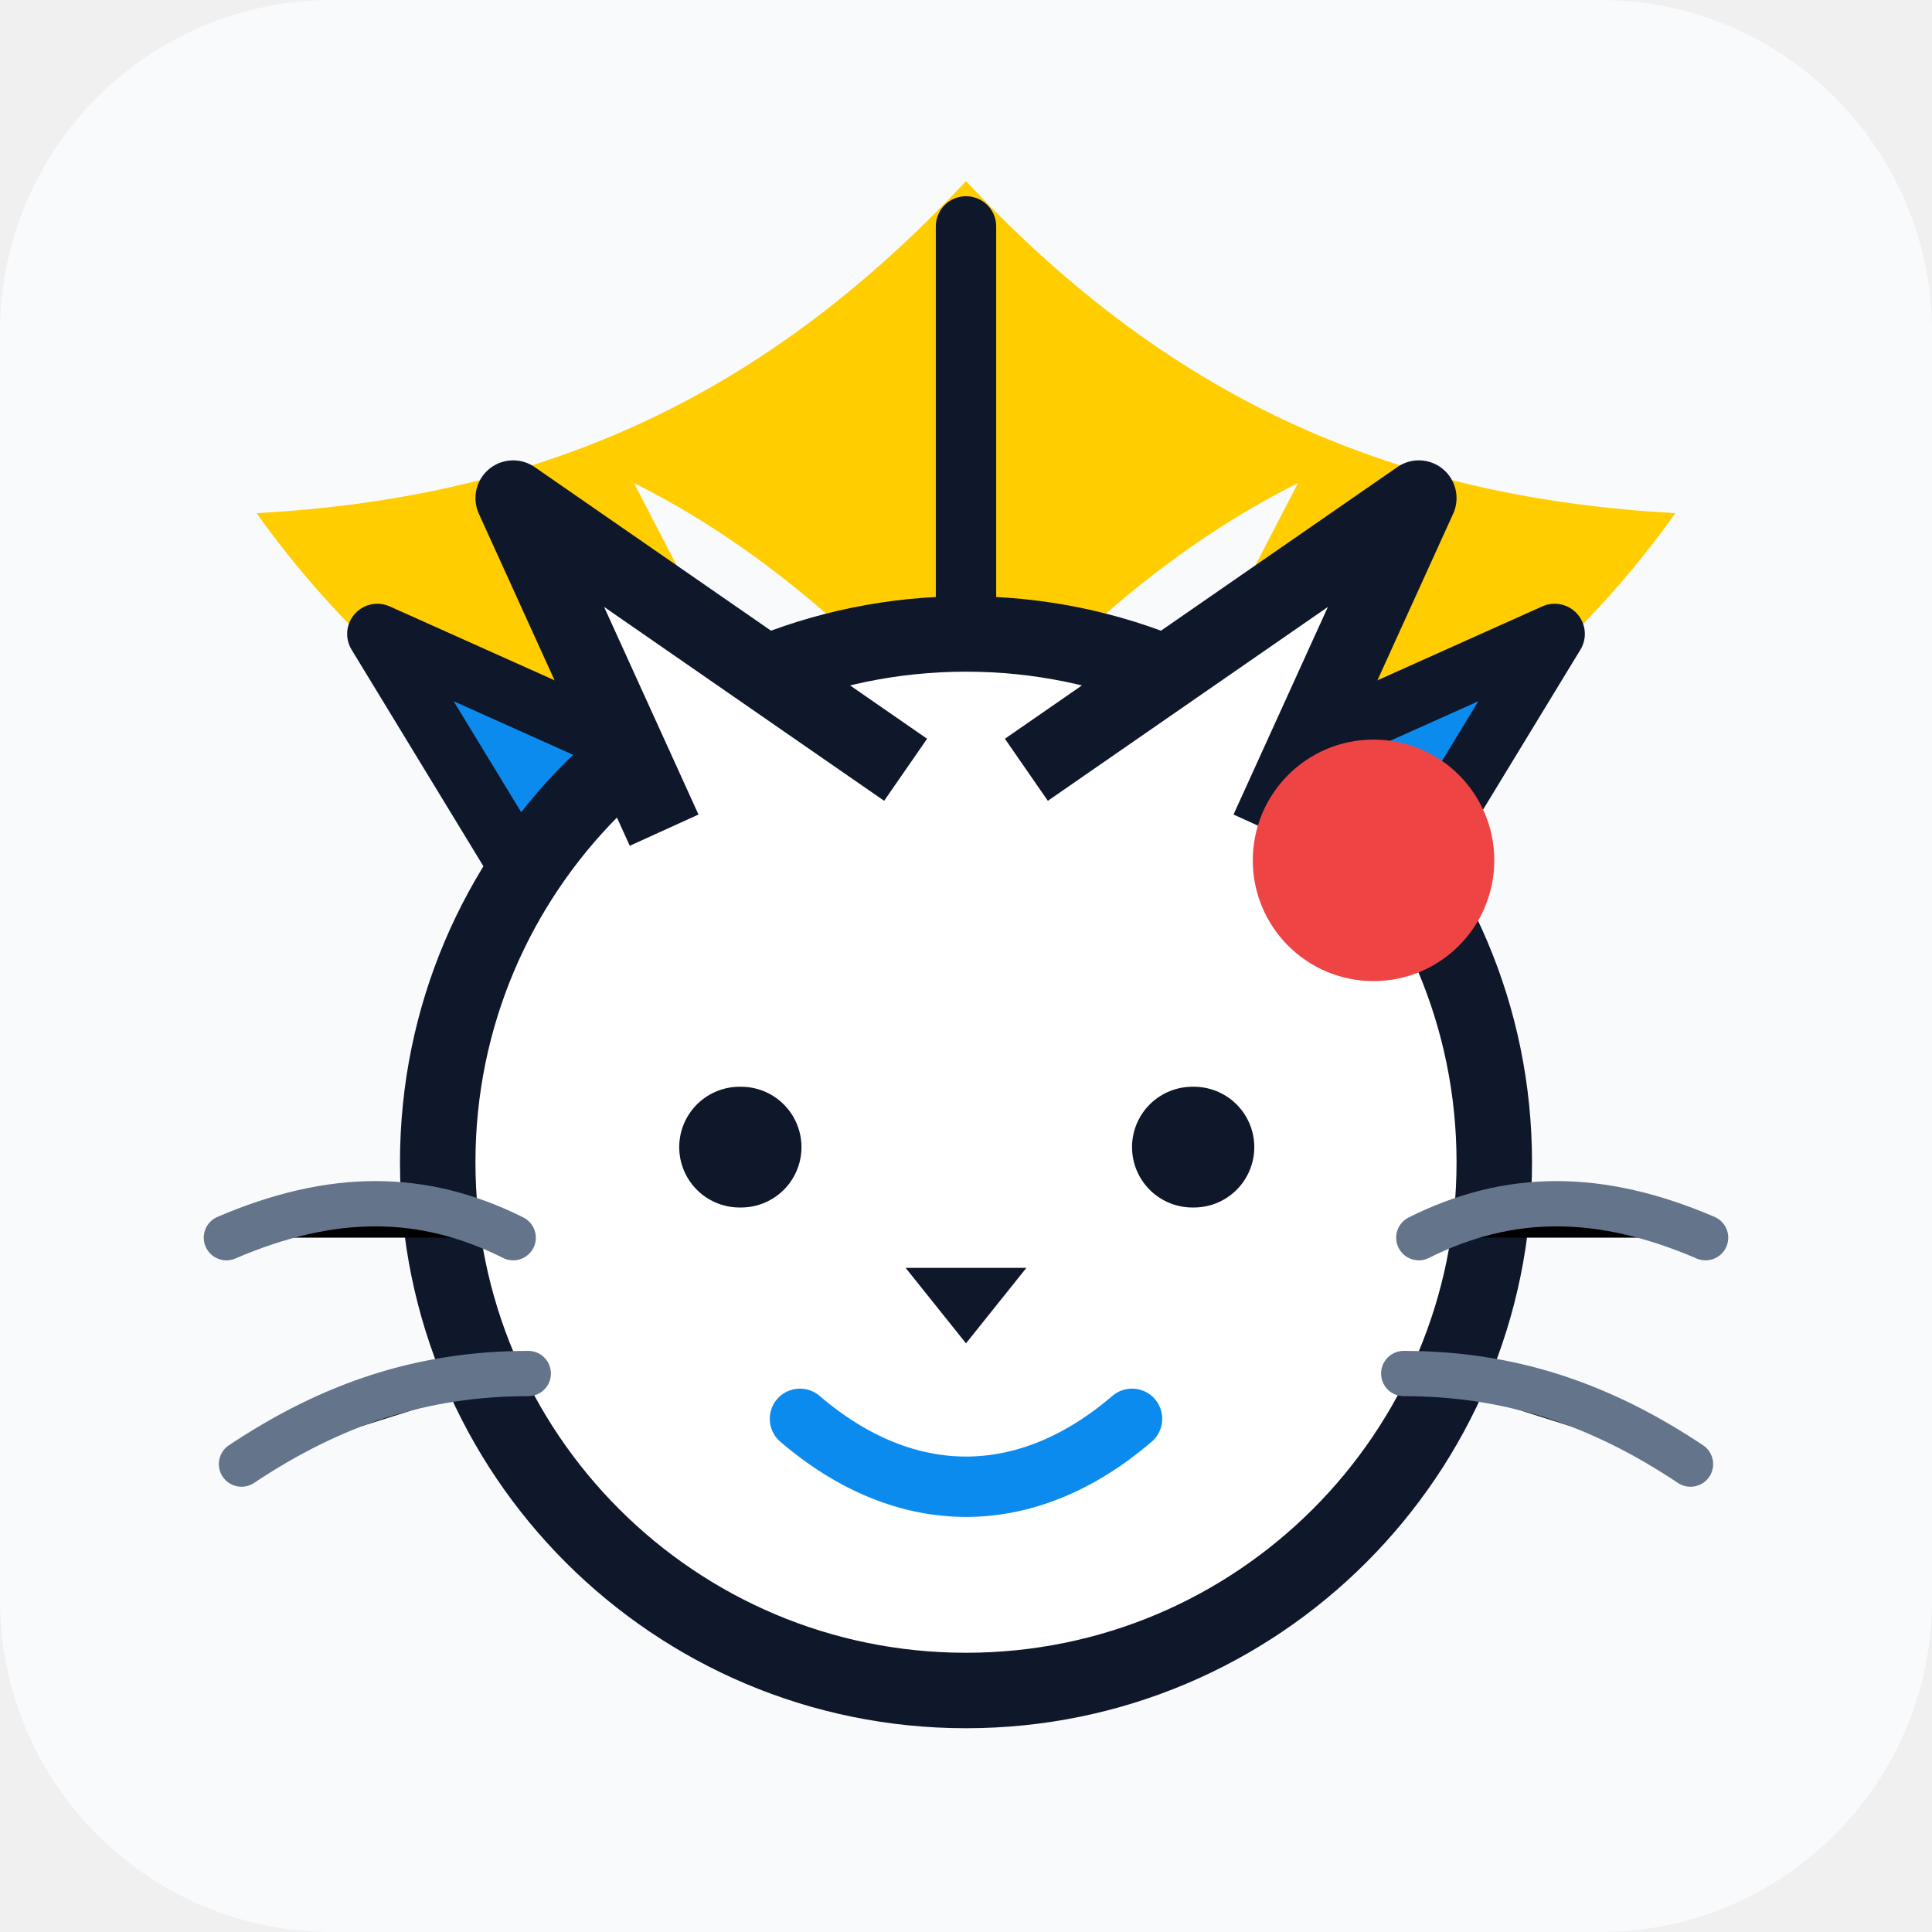
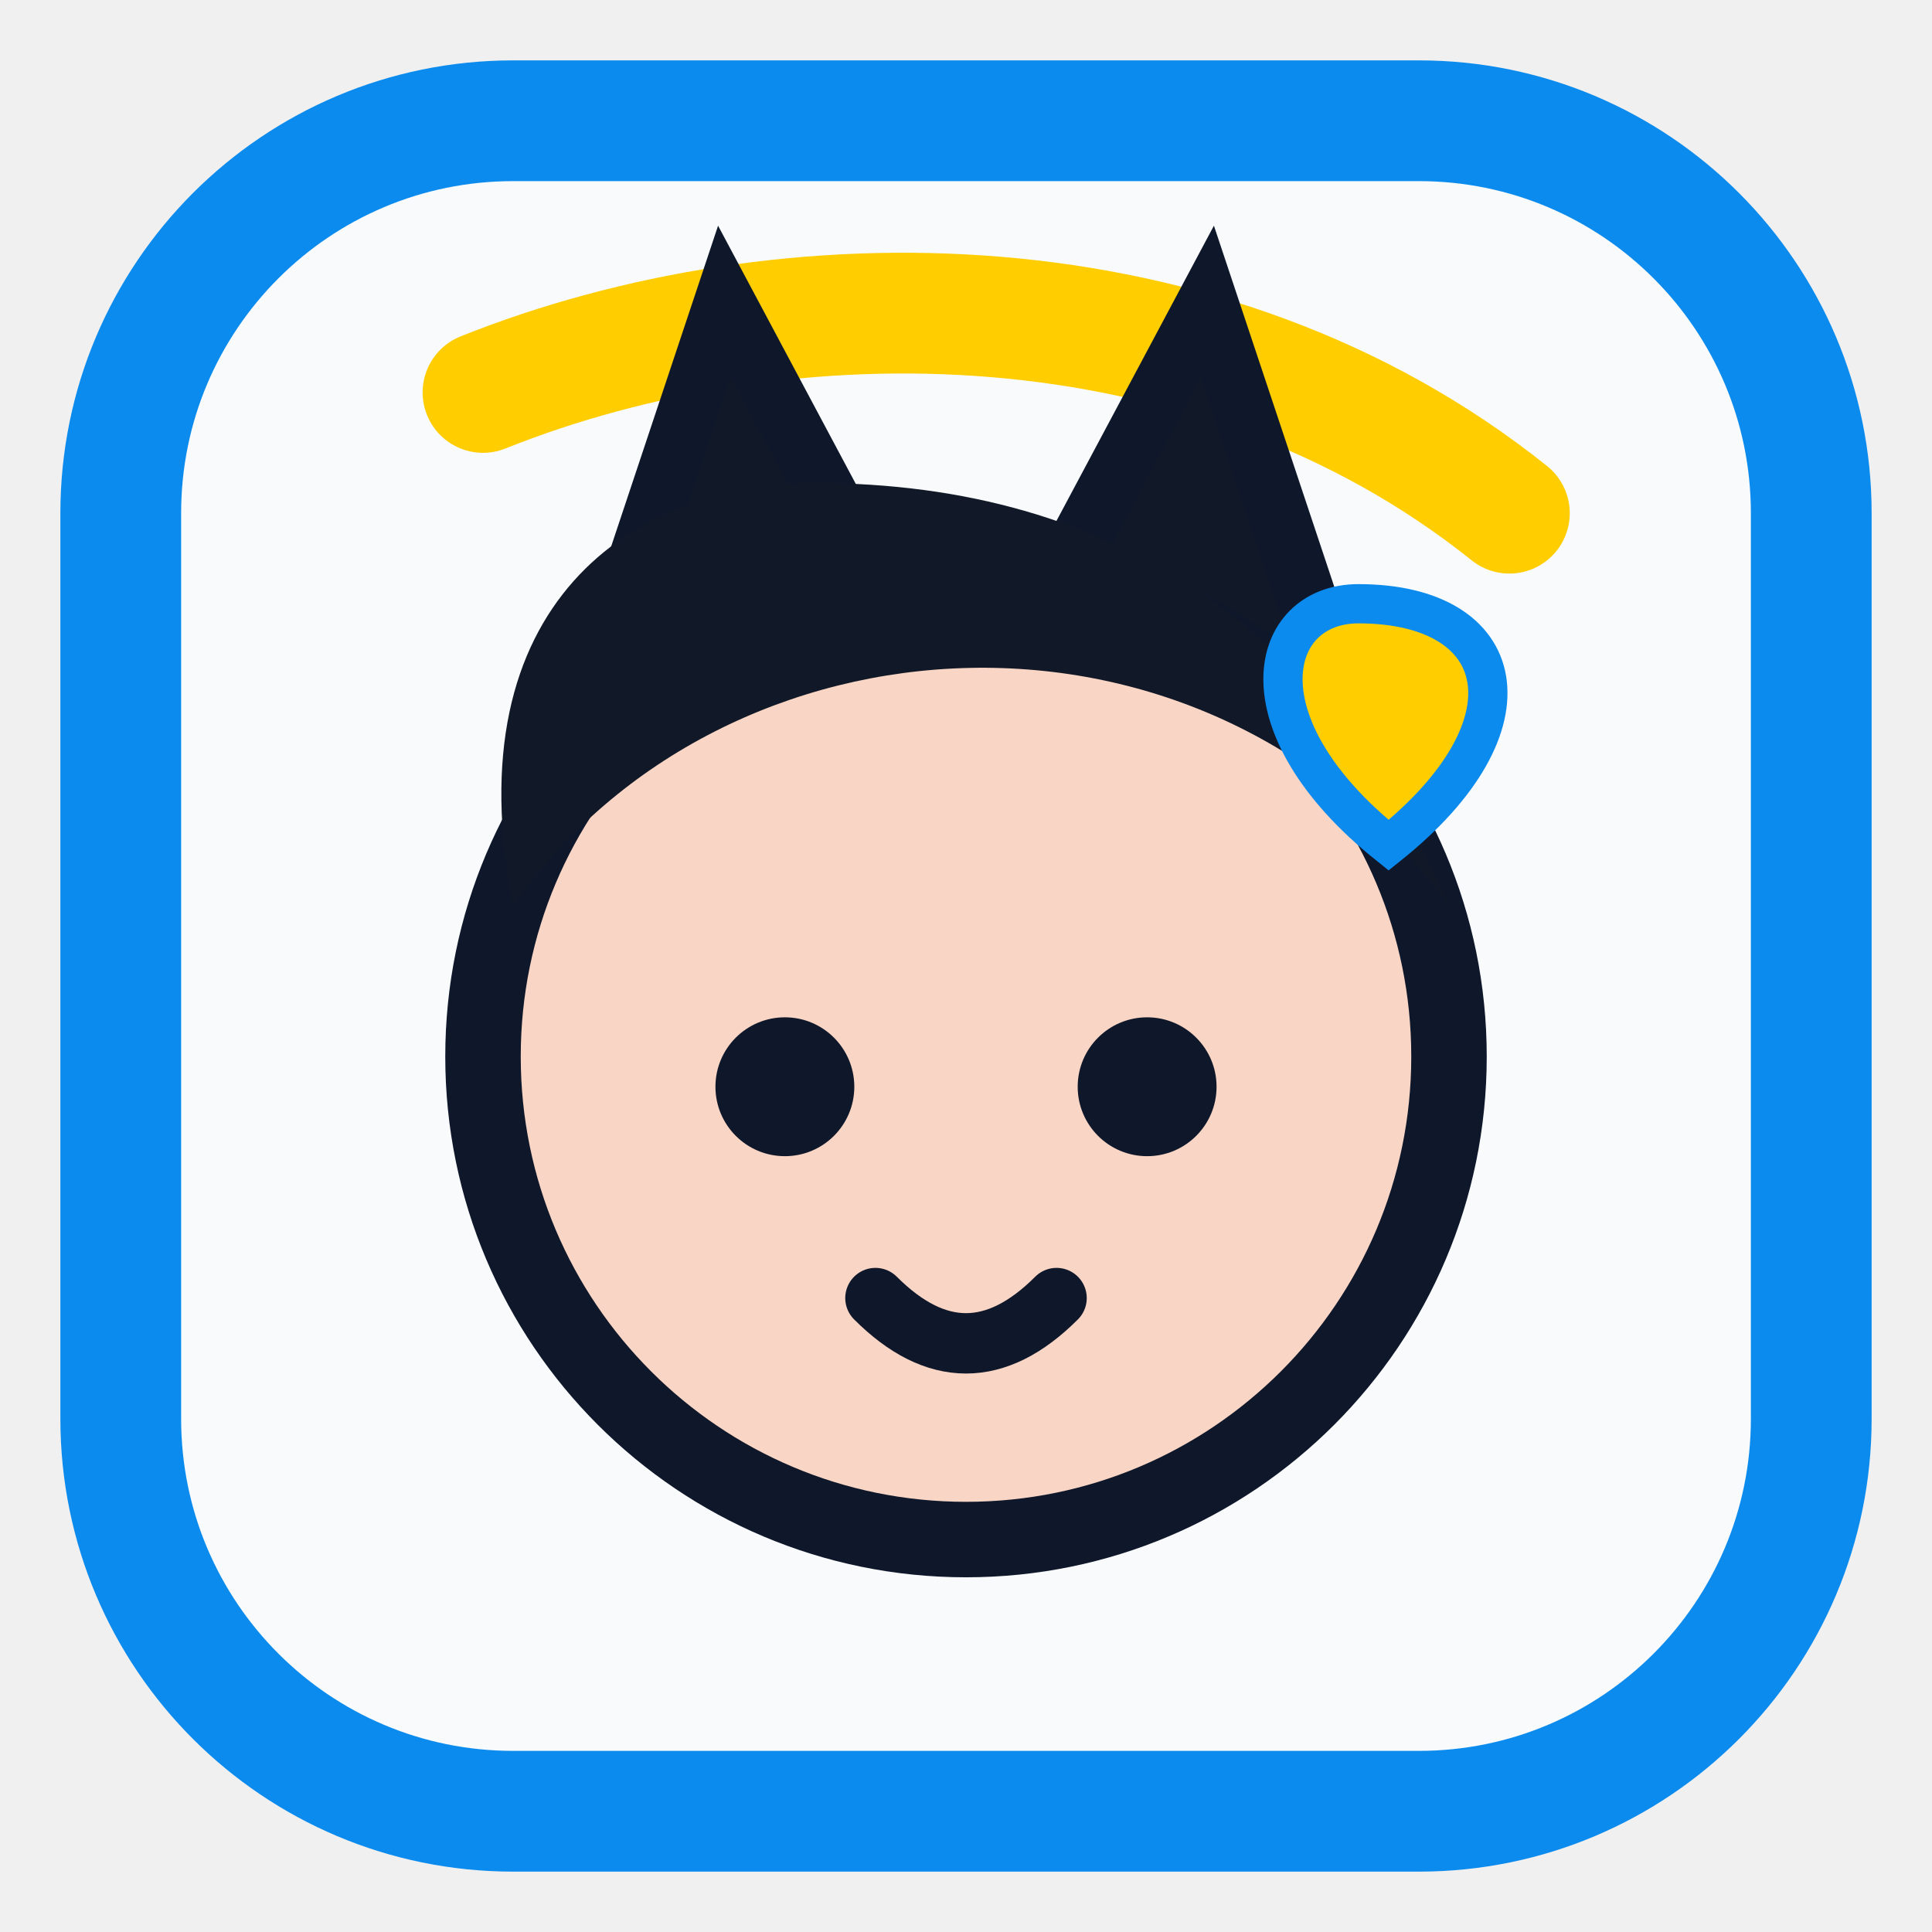
- <svg xmlns="http://www.w3.org/2000/svg" viewBox="0 0 128 128" role="img" aria-labelledby="title desc">
-   <rect width="128" height="128" rx="22" fill="#f8fafc" />
-   <path d="M64 12c-14 15-29 21-47 22 10 14 24 22 39 25L42 32c8 4 15 10 22 18 7-8 14-14 22-18L72 59c15-3 29-11 39-25-18-1-33-7-47-22Z" fill="#FFCD00" />
-   <path d="M64 15v44" stroke="#0f172a" stroke-width="4" stroke-linecap="round" />
-   <path d="M39 65 25 42l29 13M89 65l14-23-29 13" fill="#0B8BEE" stroke="#0f172a" stroke-width="4" stroke-linejoin="round" />
-   <circle cx="64" cy="77" r="35" fill="#ffffff" stroke="#0f172a" stroke-width="5" />
-   <path d="M44 55 34 33l26 18M84 55l10-22-26 18" fill="#ffffff" stroke="#0f172a" stroke-width="5" stroke-linejoin="round" />
-   <path d="M49 76h.1M79 76h.1" stroke="#0f172a" stroke-width="8" stroke-linecap="round" />
-   <path d="M60 84h8l-4 5Z" fill="#0f172a" />
-   <path d="M53 94c7 6 15 6 22 0" fill="none" stroke="#0B8BEE" stroke-width="4" stroke-linecap="round" />
-   <path d="M34 82c-6-3-12-3-19 0M35 91c-7 0-13 2-19 6M94 82c6-3 12-3 19 0M93 91c7 0 13 2 19 6" stroke="#64748b" stroke-width="3" stroke-linecap="round" />
-   <circle cx="91" cy="57" r="8" fill="#ef4444" />
+ <svg xmlns="http://www.w3.org/2000/svg" viewBox="0 0 64 64" role="img" aria-label="UTOO Yutoko favicon">
+   <rect x="4" y="4" width="56" height="56" rx="13" fill="#f8fafc" stroke="#0B8BEE" stroke-width="4" />
+   <path d="M16 13c10-4 24-4 34 4" fill="none" stroke="#FFCD00" stroke-width="4" stroke-linecap="round" />
+   <path d="M19 25 24 10 32 25Z" fill="#111827" stroke="#0f172a" stroke-width="2" />
+   <path d="M32 25 40 10 45 25Z" fill="#111827" stroke="#0f172a" stroke-width="2" />
+   <circle cx="32" cy="35" r="16" fill="#f8d5c4" stroke="#0f172a" stroke-width="2.5" />
+   <path d="M17 30c7-10 23-11 31 0-4-9-11-14-21-14-6 0-12 4-10 14Z" fill="#111827" />
+   <circle cx="26" cy="36" r="2.3" fill="#0f172a" />
+   <circle cx="38" cy="36" r="2.3" fill="#0f172a" />
+   <path d="M29 43c2 2 4 2 6 0" fill="none" stroke="#0f172a" stroke-width="2" stroke-linecap="round" />
+   <path d="M45 20c5 0 6 4 1 8-5-4-4-8-1-8Z" fill="#FFCD00" stroke="#0B8BEE" stroke-width="1.3" />
</svg>
